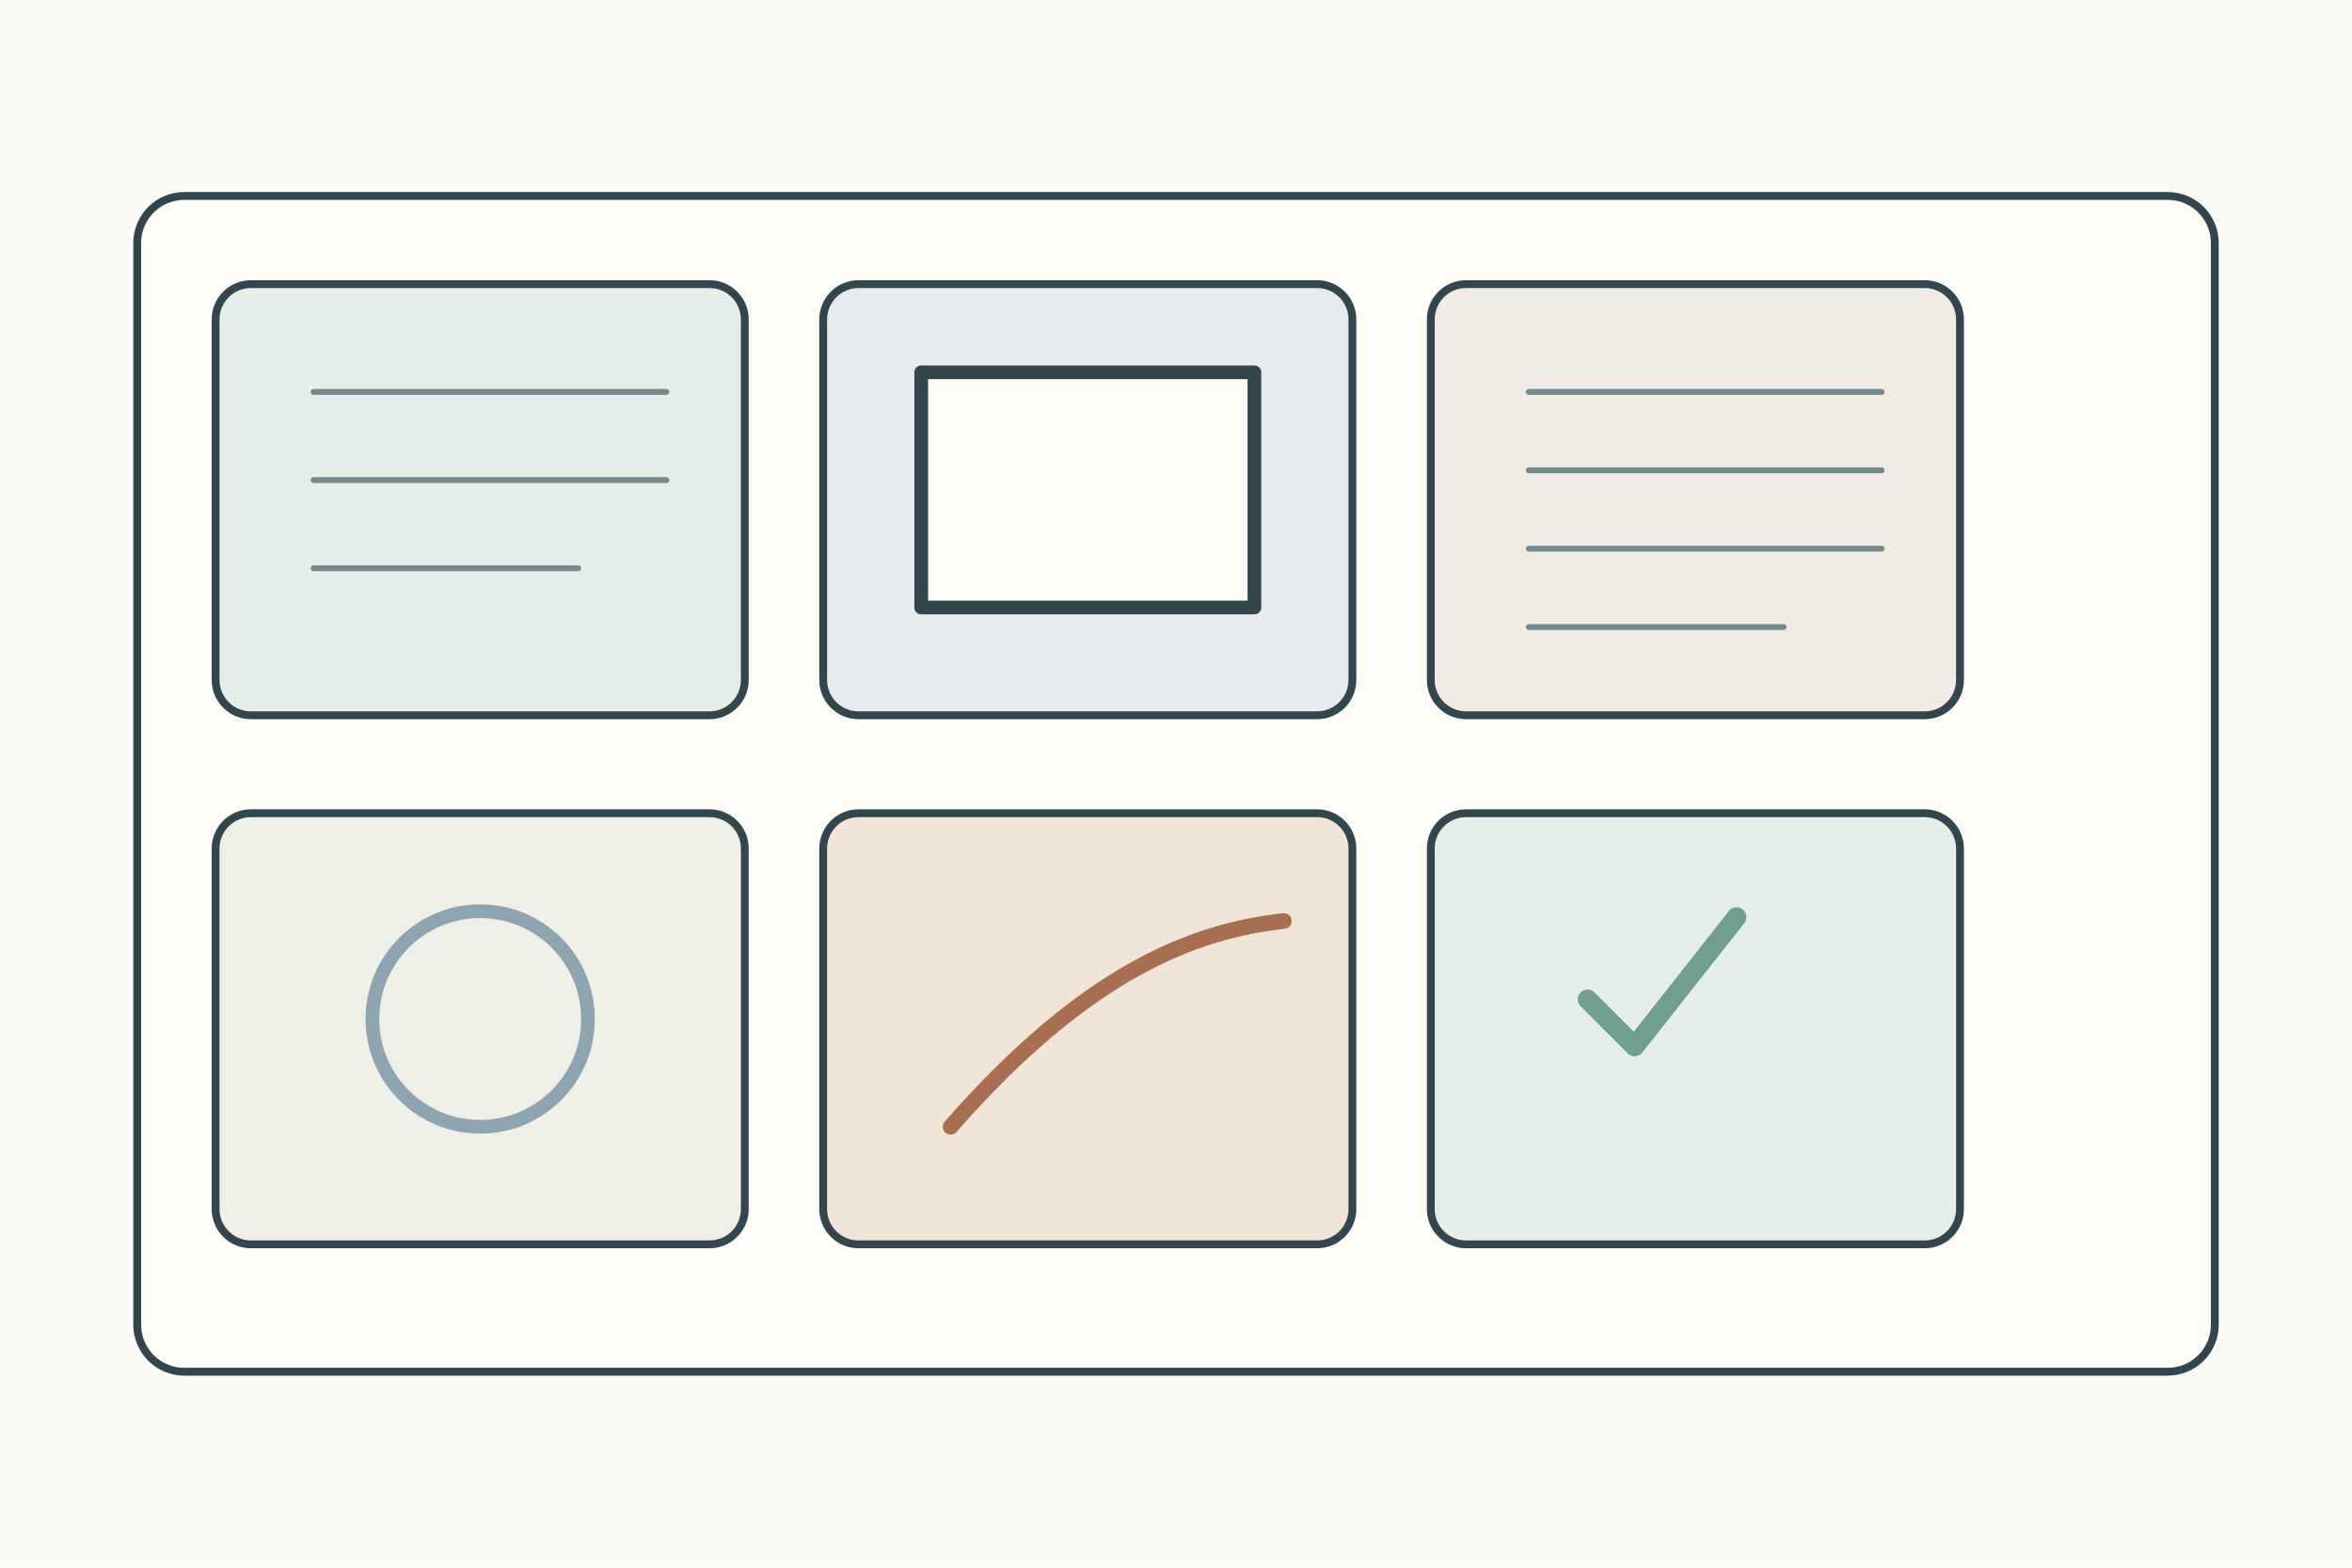
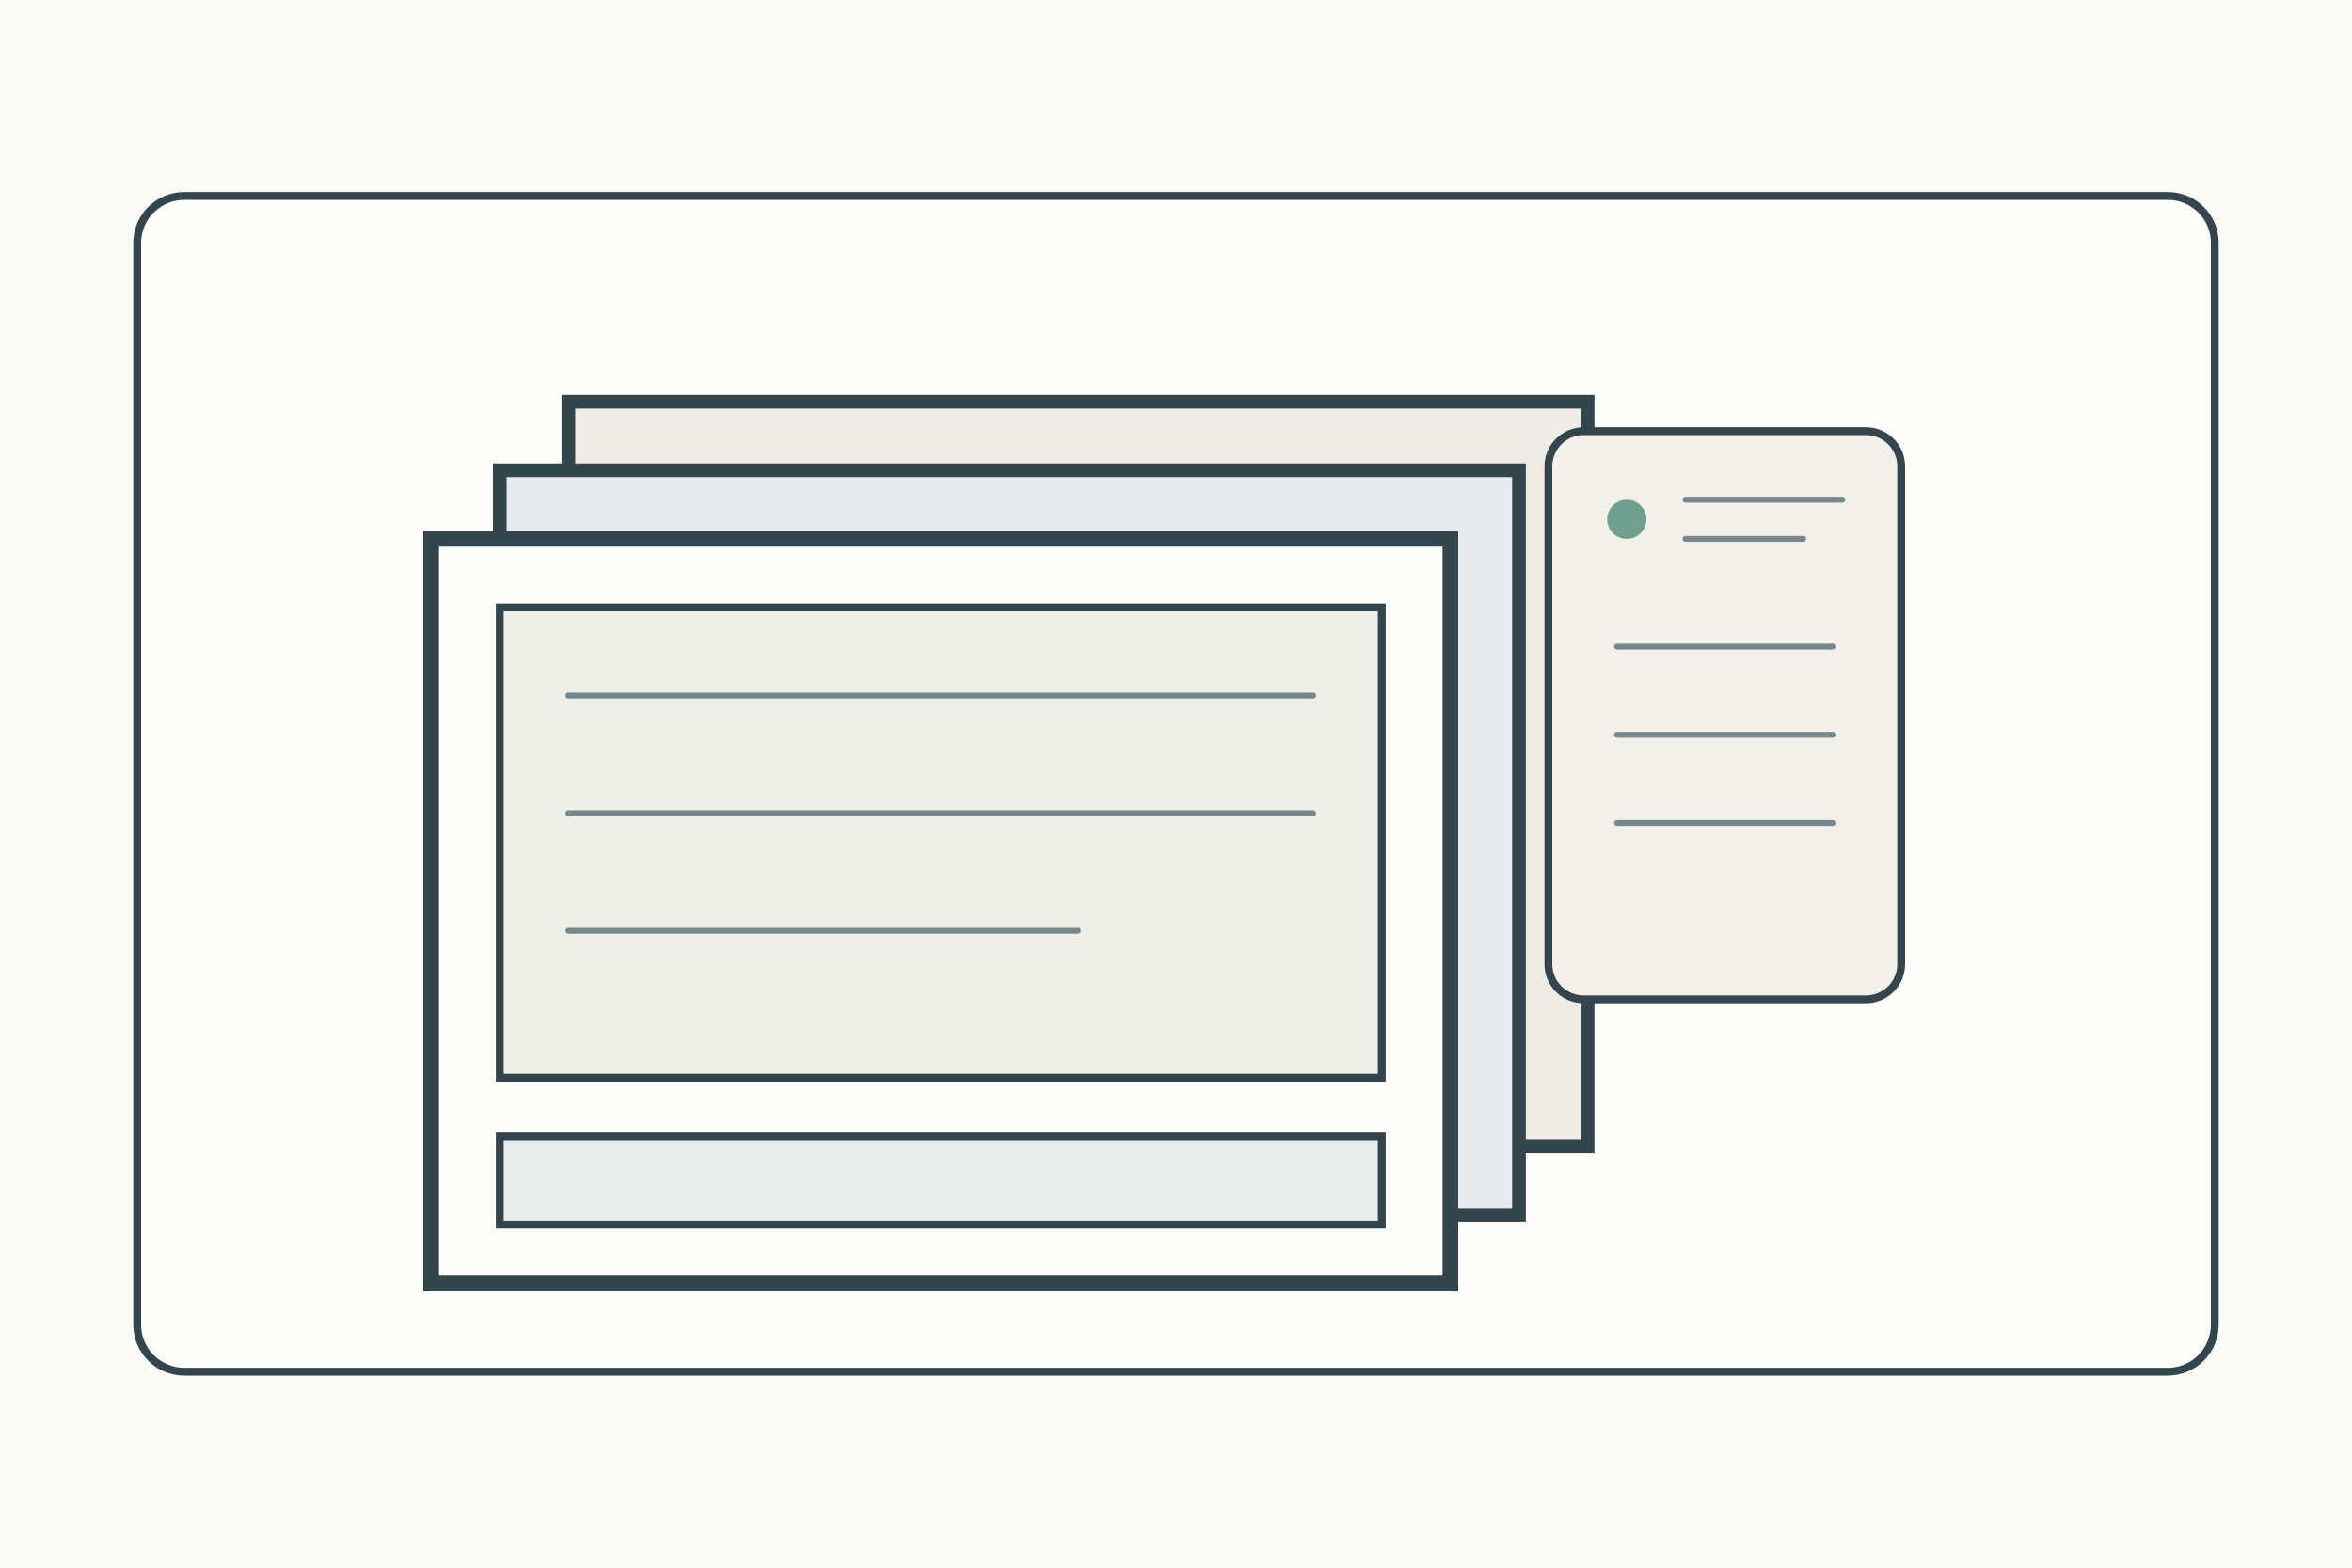
<svg xmlns="http://www.w3.org/2000/svg" width="1200" height="800">
  <rect width="1200" height="800" fill="#fbfaf4" />
-   <g stroke="#34464d" stroke-width="4" fill="none" stroke-linecap="round" stroke-linejoin="round">
+   <g stroke="#34464d" stroke-width="4" fill="none" stroke-linecap="round">
    <rect x="70" y="100" width="1060" height="600" rx="24" fill="#fffef9" />
-     <g transform="translate(110 145)">
-       <g>
-         <rect width="270" height="220" rx="18" fill="#e5eee8" />
-         <path d="M50 55h180M50 100h180M50 145h135" stroke="#75888d" stroke-width="3" />
-       </g>
-       <g transform="translate(310 0)">
-         <rect width="270" height="220" rx="18" fill="#e7ebef" />
-         <rect x="50" y="45" width="170" height="120" fill="#fffef9" stroke-width="7" />
-       </g>
-       <g transform="translate(620 0)">
-         <rect width="270" height="220" rx="18" fill="#f0ece5" />
-         <path d="M50 55h180M50 95h180M50 135h180M50 175h130" stroke="#75888d" stroke-width="3" />
-       </g>
-       <g transform="translate(0 270)">
-         <rect width="270" height="220" rx="18" fill="#eef0e8" />
-         <circle cx="135" cy="105" r="55" fill="none" stroke="#8ea4b0" stroke-width="7" />
-       </g>
-       <g transform="translate(310 270)">
-         <rect width="270" height="220" rx="18" fill="#f0e5d7" />
-         <path d="M65 160c70-80 125-100 170-105" stroke="#a66f50" stroke-width="8" />
-       </g>
-       <g transform="translate(620 270)">
-         <rect width="270" height="220" rx="18" fill="#e5eee8" />
-         <path d="M80 95l24 24 52-66" stroke="#6f9f8d" stroke-width="10" />
-       </g>
+     <g transform="translate(170 145)">
+       <rect x="120" y="60" width="520" height="380" fill="#f0ece5" stroke-width="7" />
+       <rect x="85" y="95" width="520" height="380" fill="#e7ebef" stroke-width="7" />
+       <rect x="50" y="130" width="520" height="380" fill="#fffef9" stroke-width="8" />
+       <rect x="85" y="165" width="450" height="240" fill="#eef0e8" />
+       <path d="M120 210h380M120 270h380M120 330h260" stroke="#75888d" stroke-width="3" />
+       <rect x="85" y="435" width="450" height="45" fill="#e7eee9" />
+     </g>
+     <g transform="translate(790 220)">
+       <rect width="180" height="290" rx="18" fill="#f3f0e9" />
+       <circle cx="40" cy="45" r="10" fill="#6f9f8d" stroke="none" />
+       <path d="M70 35h80M70 55h60M35 110h110M35 155h110M35 200h110" stroke="#75888d" stroke-width="3" />
    </g>
  </g>
</svg>
